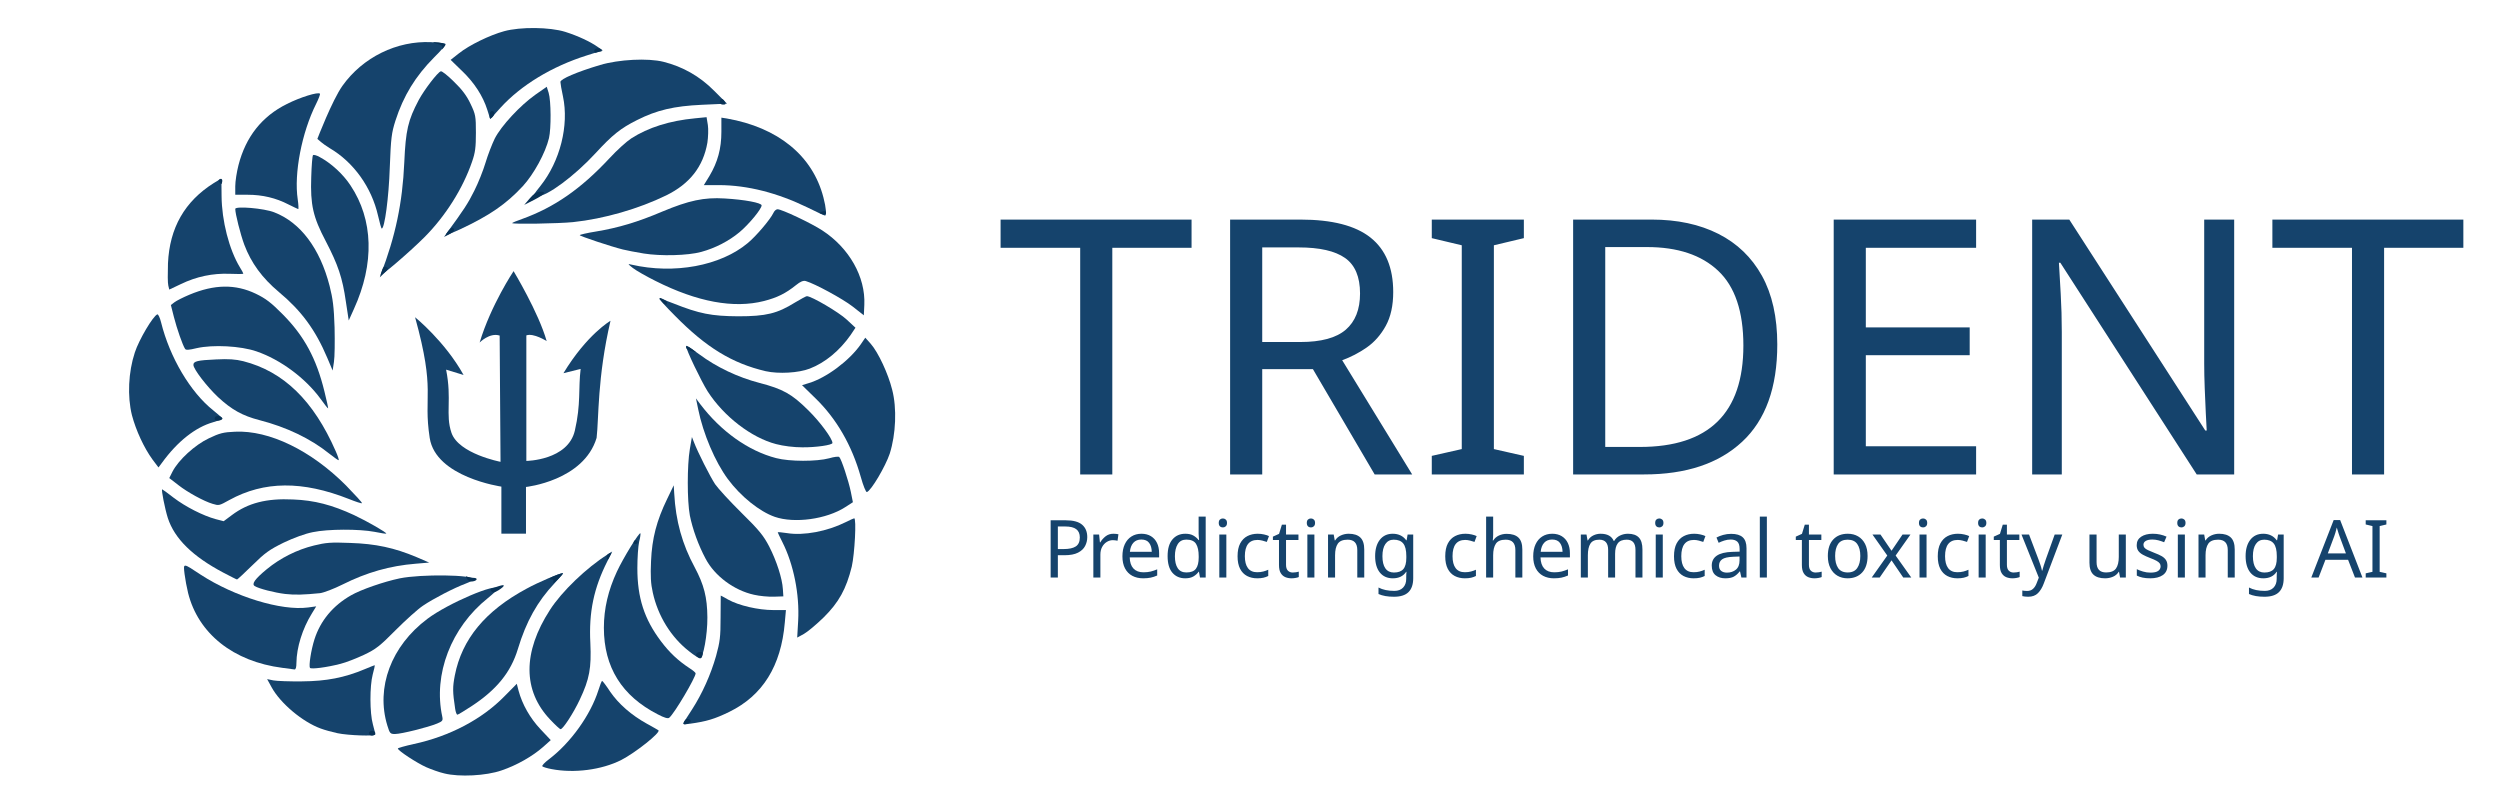
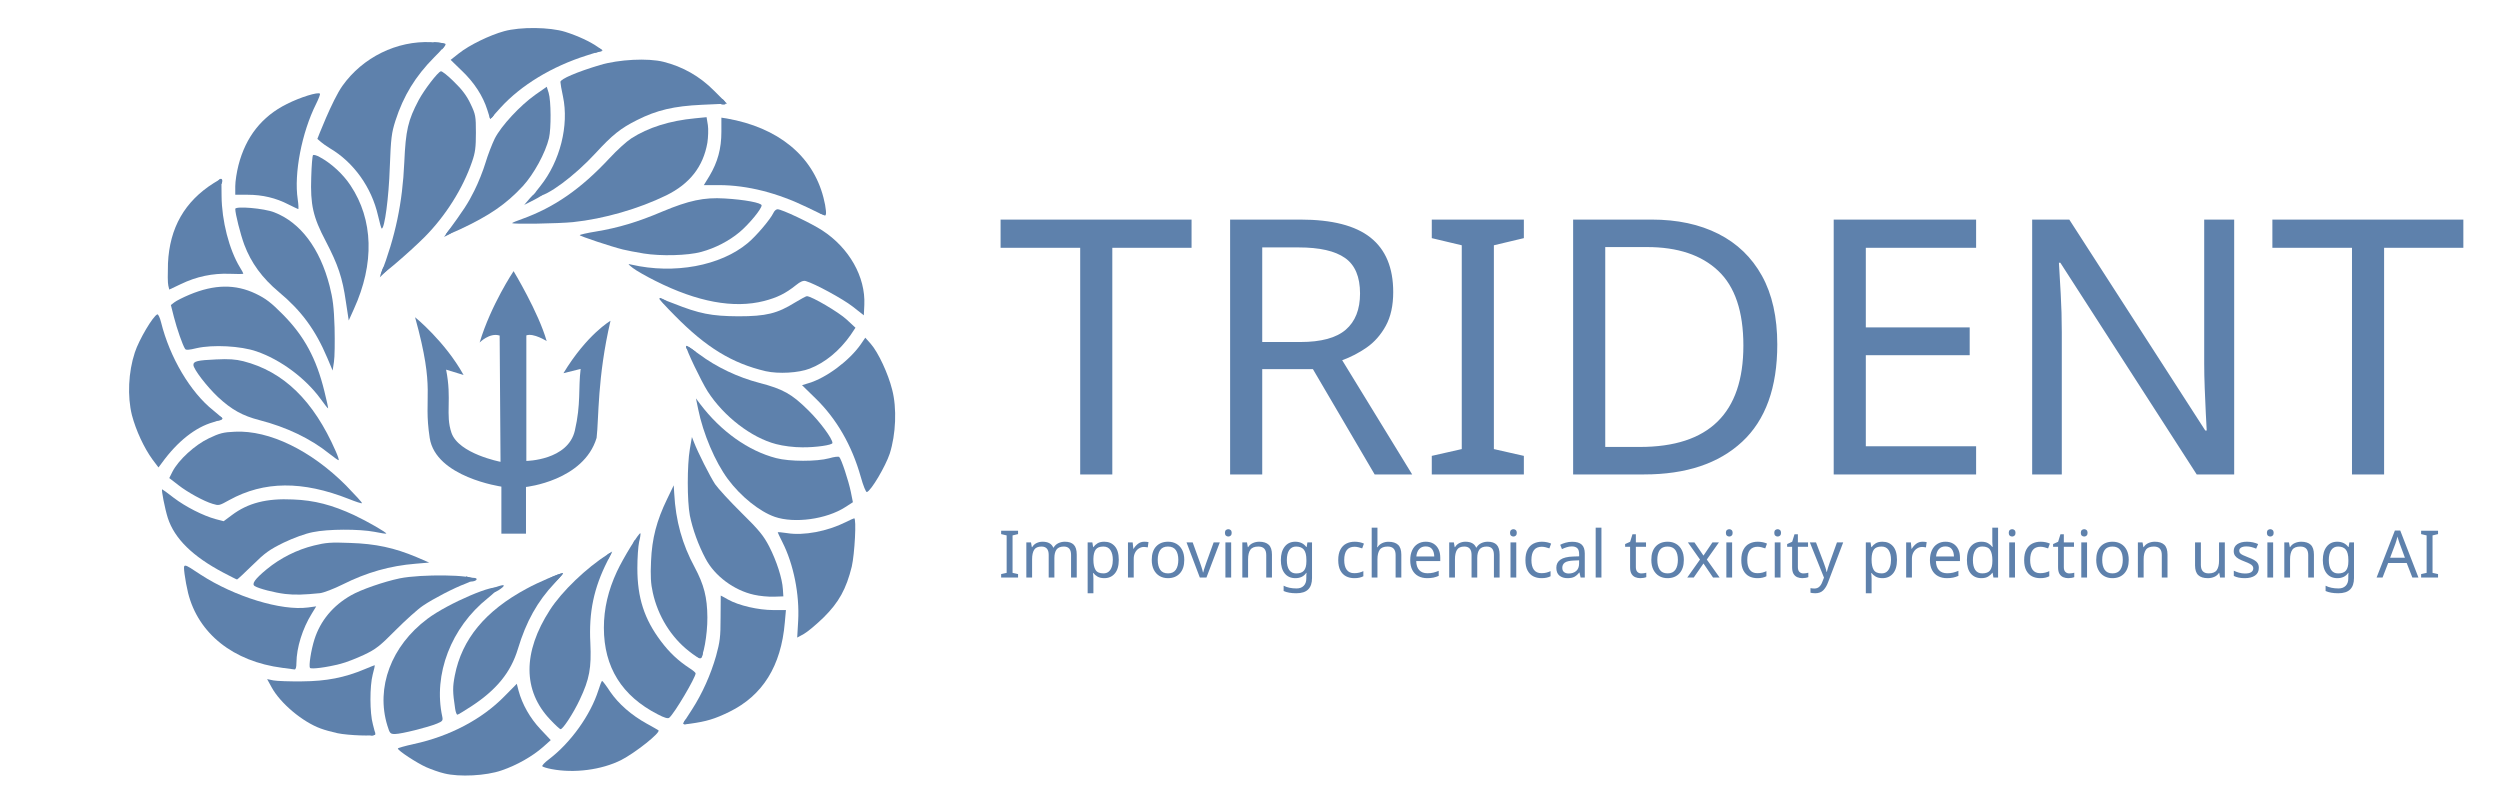
<svg xmlns="http://www.w3.org/2000/svg" width="100%" height="100%" viewBox="0 0 1792 576" version="1.1" xml:space="preserve" style="fill-rule:evenodd;clip-rule:evenodd;stroke-linejoin:round;stroke-miterlimit:2;">
  <g>
-     <g transform="matrix(1.15382,0,0,1.15382,-120.974,-134.706)">
+     <g transform="matrix(1.15382,0,0,1.15382,715.743,413.958)">
      <g>
-         <g transform="matrix(1,0,0,1,752.719,475.52)">
-           <text x="0px" y="0px" style="font-family:'YuGothicUI-Regular', 'Yu Gothic UI', sans-serif;font-size:49.776px;fill:rgb(21,67,108);">P</text>
-         </g>
-         <g transform="matrix(1,0,0,1,779.843,475.52)">
-           <text x="0px" y="0px" style="font-family:'YuGothicUI-Regular', 'Yu Gothic UI', sans-serif;font-size:49.776px;fill:rgb(21,67,108);">redicting chemical toxicity using AI</text>
+         <g>
+           <text x="0px" y="0px" style="font-family:'YuGothicUI-Regular', 'Yu Gothic UI', sans-serif;font-size:40.734px;fill:rgb(94,129,172);">Improving chemical toxicity prediction using AI</text>
        </g>
      </g>
    </g>
    <g transform="matrix(1.15382,0,0,1.15382,714.66,340.075)">
-       <text x="0px" y="0px" style="font-family:'YuGothicUI-Regular', 'Yu Gothic UI', sans-serif;font-size:221.749px;fill:rgb(21,67,108);">TRIDENT</text>
+       <text x="0px" y="0px" style="font-family:'YuGothicUI-Regular', 'Yu Gothic UI', sans-serif;font-size:221.749px;fill:rgb(94,129,172);">TRIDENT</text>
    </g>
  </g>
  <g>
    <g transform="matrix(1.15382,0,0,1.15382,-120.974,-43.8522)">
-       <path d="M380.9,518.5C377.8,517.8 372.8,516 369.6,514.6C363.8,512 352,504.3 352,503C352,502.7 356.5,501.4 362,500.2C384.2,495.4 404.2,484.9 418.2,470.6L425.9,462.8L427,467.1C429.3,475.6 434.1,484.1 440.6,491L447,497.8L442.3,502C435.6,507.9 425.9,513.4 416.5,516.6C406.8,520 390.1,520.8 380.9,518.5Z" style="fill:rgb(21,67,108);fill-rule:nonzero;" />
+       <path d="M380.9,518.5C377.8,517.8 372.8,516 369.6,514.6C363.8,512 352,504.3 352,503C352,502.7 356.5,501.4 362,500.2C384.2,495.4 404.2,484.9 418.2,470.6L425.9,462.8L427,467.1C429.3,475.6 434.1,484.1 440.6,491L447,497.8L442.3,502C435.6,507.9 425.9,513.4 416.5,516.6C406.8,520 390.1,520.8 380.9,518.5Z" style="fill:rgb(94,129,172);fill-rule:nonzero;" />
    </g>
    <g transform="matrix(1.15382,0,0,1.15382,-120.974,-43.8522)">
-       <path d="M447.5,515.8C444.8,515.3 442.2,514.5 441.8,514.1C441.3,513.7 443.2,511.7 446,509.6C459.5,499.3 471.7,482.2 476.6,466.8C477.6,463.6 478.6,461 478.9,461C479.2,461 481.5,464 483.9,467.7C489.1,475.3 497.1,482.3 506.7,487.6C510.5,489.7 513.7,491.5 513.9,491.7C515.5,493 499.5,505.7 490.7,510.2C478.5,516.3 461.6,518.5 447.5,515.8Z" style="fill:rgb(21,67,108);fill-rule:nonzero;" />
+       <path d="M447.5,515.8C444.8,515.3 442.2,514.5 441.8,514.1C441.3,513.7 443.2,511.7 446,509.6C459.5,499.3 471.7,482.2 476.6,466.8C477.6,463.6 478.6,461 478.9,461C479.2,461 481.5,464 483.9,467.7C489.1,475.3 497.1,482.3 506.7,487.6C510.5,489.7 513.7,491.5 513.9,491.7C515.5,493 499.5,505.7 490.7,510.2C478.5,516.3 461.6,518.5 447.5,515.8Z" style="fill:rgb(94,129,172);fill-rule:nonzero;" />
    </g>
    <g transform="matrix(1.15382,0,0,1.15382,-120.974,-43.8522)">
-       <path d="M314.5,493.5C311.2,492.8 306.5,491.5 304.1,490.6C292.8,486.5 279,474.9 273.6,465L270.8,459.9L274.7,460.7C276.8,461.1 284.8,461.4 292.5,461.3C307.6,461.2 318.9,459 331.5,453.7C334.8,452.3 337.6,451.2 337.7,451.3C337.8,451.4 337.2,454 336.4,457C334.5,464.2 334.5,480.9 336.5,488C337.3,491 338,493.8 338,494.3C338,495.5 321,494.9 314.5,493.5Z" style="fill:rgb(21,67,108);fill-rule:nonzero;" />
+       <path d="M314.5,493.5C311.2,492.8 306.5,491.5 304.1,490.6C292.8,486.5 279,474.9 273.6,465L270.8,459.9L274.7,460.7C276.8,461.1 284.8,461.4 292.5,461.3C307.6,461.2 318.9,459 331.5,453.7C334.8,452.3 337.6,451.2 337.7,451.3C337.8,451.4 337.2,454 336.4,457C334.5,464.2 334.5,480.9 336.5,488C337.3,491 338,493.8 338,494.3C338,495.5 321,494.9 314.5,493.5Z" style="fill:rgb(94,129,172);fill-rule:nonzero;" />
    </g>
    <g transform="matrix(1.15382,0,0,1.15382,-120.974,-43.8522)">
-       <path d="M345.5,488.8C338.2,465.1 347.9,439.3 370.3,422.5C383.1,412.8 414,399.7 414,403.8C414,404.3 411.2,406.9 407.9,409.6C385.1,427.8 373.9,456.9 379.6,483.2C380.1,485.6 379.8,486.1 376.4,487.5C370.9,489.8 354.1,494 350.3,494C347.3,494 347,493.7 345.5,488.8Z" style="fill:rgb(21,67,108);fill-rule:nonzero;" />
+       <path d="M345.5,488.8C338.2,465.1 347.9,439.3 370.3,422.5C383.1,412.8 414,399.7 414,403.8C414,404.3 411.2,406.9 407.9,409.6C385.1,427.8 373.9,456.9 379.6,483.2C380.1,485.6 379.8,486.1 376.4,487.5C370.9,489.8 354.1,494 350.3,494C347.3,494 347,493.7 345.5,488.8Z" style="fill:rgb(94,129,172);fill-rule:nonzero;" />
    </g>
    <g transform="matrix(1.15382,0,0,1.15382,-120.974,-43.8522)">
-       <path d="M446.6,485C429.6,467.1 429.5,443.2 446.5,416.9C453.9,405.4 469.1,390.8 482.4,382.4L485.2,380.6L482.2,386.6C473.7,403.4 470.6,418.3 471.6,437.5C472.3,453 471.1,459.8 465,472.7C461.1,481 454.6,491 453.1,491C452.6,491 449.7,488.3 446.6,485Z" style="fill:rgb(21,67,108);fill-rule:nonzero;" />
+       <path d="M446.6,485C429.6,467.1 429.5,443.2 446.5,416.9C453.9,405.4 469.1,390.8 482.4,382.4L485.2,380.6L482.2,386.6C473.7,403.4 470.6,418.3 471.6,437.5C472.3,453 471.1,459.8 465,472.7C461.1,481 454.6,491 453.1,491C452.6,491 449.7,488.3 446.6,485Z" style="fill:rgb(94,129,172);fill-rule:nonzero;" />
    </g>
    <g transform="matrix(1.15382,0,0,1.15382,-120.974,-43.8522)">
-       <path d="M529.6,486.9C530,486.1 532.4,482.4 534.8,478.7C541.1,468.9 546.4,457.1 549.7,445.5C552.1,436.7 552.5,433.8 552.5,421.7C552.5,414.2 552.6,408 552.6,408C552.7,408 554.8,409.1 557.2,410.5C563.8,414.2 576,417 585.2,417L593.1,417L592.4,424.8C590.1,451.8 578.6,470.1 558,480.2C548.8,484.7 543.7,486.2 533.6,487.6C529.6,488.2 528.9,488 529.6,486.9Z" style="fill:rgb(21,67,108);fill-rule:nonzero;" />
+       <path d="M529.6,486.9C530,486.1 532.4,482.4 534.8,478.7C541.1,468.9 546.4,457.1 549.7,445.5C552.1,436.7 552.5,433.8 552.5,421.7C552.5,414.2 552.6,408 552.6,408C552.7,408 554.8,409.1 557.2,410.5C563.8,414.2 576,417 585.2,417L593.1,417L592.4,424.8C590.1,451.8 578.6,470.1 558,480.2C548.8,484.7 543.7,486.2 533.6,487.6C529.6,488.2 528.9,488 529.6,486.9Z" style="fill:rgb(94,129,172);fill-rule:nonzero;" />
    </g>
    <g transform="matrix(1.15382,0,0,1.15382,-120.974,-43.8522)">
-       <path d="M513.5,481.8C491.2,470.4 480,452.5 480,428C480,416.1 482.7,404.7 488.1,393.1C492,384.7 501.9,368.6 502.7,369.3C502.9,369.6 502.6,371.9 501.9,374.6C501.3,377.3 500.8,384.7 500.8,391C500.8,409.4 505.1,422.6 515.4,436.3C520.8,443.5 526.2,448.5 533.2,453.1C535.3,454.4 537,455.9 537,456.3C537,458.9 523.8,481.3 520.6,483.9C519.8,484.6 517.5,483.9 513.5,481.8Z" style="fill:rgb(21,67,108);fill-rule:nonzero;" />
+       <path d="M513.5,481.8C491.2,470.4 480,452.5 480,428C480,416.1 482.7,404.7 488.1,393.1C492,384.7 501.9,368.6 502.7,369.3C502.9,369.6 502.6,371.9 501.9,374.6C501.3,377.3 500.8,384.7 500.8,391C500.8,409.4 505.1,422.6 515.4,436.3C520.8,443.5 526.2,448.5 533.2,453.1C535.3,454.4 537,455.9 537,456.3C537,458.9 523.8,481.3 520.6,483.9C519.8,484.6 517.5,483.9 513.5,481.8Z" style="fill:rgb(94,129,172);fill-rule:nonzero;" />
    </g>
    <g transform="matrix(1.15382,0,0,1.15382,-120.974,-43.8522)">
-       <path d="M387.6,478.3C386,467.7 386,464.9 387.4,457.6C391.8,435.1 406.3,417.5 432,403.7C439.3,399.7 452.7,394 454.6,394C455,394 452.6,396.8 449.4,400.3C438.7,411.6 431.7,424.2 426.6,441.1C422.2,455.7 413.3,466.6 397.5,476.9C393.2,479.7 389.4,482 389,482C388.5,482 387.9,480.3 387.6,478.3Z" style="fill:rgb(21,67,108);fill-rule:nonzero;" />
+       <path d="M387.6,478.3C386,467.7 386,464.9 387.4,457.6C391.8,435.1 406.3,417.5 432,403.7C439.3,399.7 452.7,394 454.6,394C455,394 452.6,396.8 449.4,400.3C438.7,411.6 431.7,424.2 426.6,441.1C422.2,455.7 413.3,466.6 397.5,476.9C393.2,479.7 389.4,482 389,482C388.5,482 387.9,480.3 387.6,478.3Z" style="fill:rgb(94,129,172);fill-rule:nonzero;" />
    </g>
    <g transform="matrix(1.15382,0,0,1.15382,-120.974,-43.8522)">
-       <path d="M280.3,452.9C249.8,449 228,431.6 221.7,406.4C220.9,403.2 219.9,397.8 219.5,394.6C218.7,387.6 218.3,387.6 229.5,395C250.6,408.7 279.6,417.6 296.2,415.4L301.3,414.7L298.6,419.1C292.7,428.6 289.1,440.3 289,449.8C289,452.5 288.6,454 287.8,453.9C287.1,453.8 283.7,453.4 280.3,452.9Z" style="fill:rgb(21,67,108);fill-rule:nonzero;" />
+       <path d="M280.3,452.9C249.8,449 228,431.6 221.7,406.4C220.9,403.2 219.9,397.8 219.5,394.6C218.7,387.6 218.3,387.6 229.5,395C250.6,408.7 279.6,417.6 296.2,415.4L301.3,414.7L298.6,419.1C292.7,428.6 289.1,440.3 289,449.8C289,452.5 288.6,454 287.8,453.9C287.1,453.8 283.7,453.4 280.3,452.9Z" style="fill:rgb(94,129,172);fill-rule:nonzero;" />
    </g>
    <g transform="matrix(1.15382,0,0,1.15382,-120.974,-43.8522)">
-       <path d="M297.4,452.9C296.6,451.5 298.1,441.8 300.2,435.2C303.9,423.6 311.7,414.2 323,407.8C329.1,404.3 343.2,399.4 353.2,397.3C366.4,394.6 399,395 399,397.9C399,398.4 396.9,399.5 394.3,400.5C386.8,403.3 374.1,409.9 367.6,414.3C364.3,416.5 356.7,423.4 350.6,429.5C340.9,439.3 338.4,441.3 331,444.8C326.3,447 319.7,449.6 316.4,450.4C308,452.6 298,453.9 297.4,452.9Z" style="fill:rgb(21,67,108);fill-rule:nonzero;" />
+       <path d="M297.4,452.9C296.6,451.5 298.1,441.8 300.2,435.2C303.9,423.6 311.7,414.2 323,407.8C329.1,404.3 343.2,399.4 353.2,397.3C366.4,394.6 399,395 399,397.9C399,398.4 396.9,399.5 394.3,400.5C386.8,403.3 374.1,409.9 367.6,414.3C364.3,416.5 356.7,423.4 350.6,429.5C340.9,439.3 338.4,441.3 331,444.8C326.3,447 319.7,449.6 316.4,450.4C308,452.6 298,453.9 297.4,452.9Z" style="fill:rgb(94,129,172);fill-rule:nonzero;" />
    </g>
    <g transform="matrix(1.15382,0,0,1.15382,-120.974,-43.8522)">
-       <path d="M532.8,442.5C521.7,433.8 513.6,420.7 510.4,406.2C509.1,400.5 508.9,395.8 509.3,386.6C509.9,372.4 512.8,361.4 519.3,348L523.4,339.5L523.7,344.5C524.6,361.6 528.7,376.2 536.4,390.4C542.2,401.3 544.2,409 544.3,421.5C544.4,432.3 541.7,447 539.7,447C539,447 535.9,445 532.8,442.5Z" style="fill:rgb(21,67,108);fill-rule:nonzero;" />
+       <path d="M532.8,442.5C521.7,433.8 513.6,420.7 510.4,406.2C509.1,400.5 508.9,395.8 509.3,386.6C509.9,372.4 512.8,361.4 519.3,348L523.4,339.5L523.7,344.5C524.6,361.6 528.7,376.2 536.4,390.4C542.2,401.3 544.2,409 544.3,421.5C544.4,432.3 541.7,447 539.7,447C539,447 535.9,445 532.8,442.5Z" style="fill:rgb(94,129,172);fill-rule:nonzero;" />
    </g>
    <g transform="matrix(1.15382,0,0,1.15382,-120.974,-43.8522)">
-       <path d="M600.7,423.7C601.6,407.3 597.9,388.6 590.9,374.8C589.3,371.6 588,368.9 588,368.7C588,368.5 590.6,368.7 593.8,369.2C604.1,370.9 618.8,368.1 630.2,362.4C632.8,361.1 635.2,360 635.5,360C637,360 635.8,382.1 634,390C630.6,403.8 626,412.2 616.6,421.5C612.1,425.9 606.6,430.5 604.3,431.8L600.1,434.1L600.7,423.7Z" style="fill:rgb(21,67,108);fill-rule:nonzero;" />
+       <path d="M600.7,423.7C601.6,407.3 597.9,388.6 590.9,374.8C589.3,371.6 588,368.9 588,368.7C588,368.5 590.6,368.7 593.8,369.2C604.1,370.9 618.8,368.1 630.2,362.4C632.8,361.1 635.2,360 635.5,360C637,360 635.8,382.1 634,390C630.6,403.8 626,412.2 616.6,421.5C612.1,425.9 606.6,430.5 604.3,431.8L600.1,434.1L600.7,423.7Z" style="fill:rgb(94,129,172);fill-rule:nonzero;" />
    </g>
    <g transform="matrix(1.15382,0,0,1.15382,-120.974,-43.8522)">
-       <path d="M573.3,407.5C560.9,404.8 548.8,395.8 543.2,385.1C538.7,376.7 535.1,366.7 533.4,358.2C531.7,349.1 531.7,327.1 533.4,317L534.7,309.5L536,312.8C538.4,319.1 546,334.1 549.1,338.8C550.9,341.4 558.2,349.4 565.4,356.5C576.5,367.4 579.2,370.8 582.7,377.5C587.3,386.5 590.8,397.3 591.2,404L591.5,408.5L585.5,408.7C582.2,408.8 576.7,408.3 573.3,407.5Z" style="fill:rgb(21,67,108);fill-rule:nonzero;" />
+       <path d="M573.3,407.5C560.9,404.8 548.8,395.8 543.2,385.1C538.7,376.7 535.1,366.7 533.4,358.2C531.7,349.1 531.7,327.1 533.4,317L534.7,309.5L536,312.8C538.4,319.1 546,334.1 549.1,338.8C550.9,341.4 558.2,349.4 565.4,356.5C576.5,367.4 579.2,370.8 582.7,377.5C587.3,386.5 590.8,397.3 591.2,404L591.5,408.5L585.5,408.7C582.2,408.8 576.7,408.3 573.3,407.5Z" style="fill:rgb(94,129,172);fill-rule:nonzero;" />
    </g>
    <g transform="matrix(1.15382,0,0,1.15382,-120.974,-43.8522)">
-       <path d="M282,407C275.4,406.2 265.6,403.7 263.1,402.1C261,400.8 263.2,397.7 270.6,391.6C279,384.7 289.3,379.5 299.9,376.9C307.2,375.1 310.4,374.8 322.4,375.3C338.2,375.8 349.8,378.3 363.6,384.1L371.5,387.5L363.2,388.2C347,389.5 332.7,393.6 317.7,401.1C312.3,403.8 306,406.2 303.7,406.5C293.7,407.5 288.1,407.7 282,407Z" style="fill:rgb(21,67,108);fill-rule:nonzero;" />
+       <path d="M282,407C275.4,406.2 265.6,403.7 263.1,402.1C261,400.8 263.2,397.7 270.6,391.6C279,384.7 289.3,379.5 299.9,376.9C307.2,375.1 310.4,374.8 322.4,375.3C338.2,375.8 349.8,378.3 363.6,384.1L371.5,387.5L363.2,388.2C347,389.5 332.7,393.6 317.7,401.1C312.3,403.8 306,406.2 303.7,406.5C293.7,407.5 288.1,407.7 282,407Z" style="fill:rgb(94,129,172);fill-rule:nonzero;" />
    </g>
    <g transform="matrix(1.15382,0,0,1.15382,-120.974,-43.8522)">
-       <path d="M243.5,393.7C224.6,383.7 213.3,372.7 209.1,359.8C207.3,354.1 204.9,342 205.6,342C205.8,342 209,344.3 212.7,347.2C220.2,352.9 231.1,358.4 238.8,360.5L243.8,361.8L248.9,358C258.9,350.5 270.4,347.5 286.9,348.3C300.2,348.8 311.2,351.7 324.8,358C333.1,361.9 345.4,369 344.8,369.5C344.6,369.7 341.4,369.2 337.5,368.4C328,366.6 308.7,366.6 299.2,368.6C294.5,369.5 287.4,372.1 281.1,375.1C272.2,379.5 269.5,381.4 261.7,389.1C256.7,394 252.4,398 252.1,398C251.8,398 247.9,396 243.5,393.7Z" style="fill:rgb(21,67,108);fill-rule:nonzero;" />
+       <path d="M243.5,393.7C224.6,383.7 213.3,372.7 209.1,359.8C207.3,354.1 204.9,342 205.6,342C205.8,342 209,344.3 212.7,347.2C220.2,352.9 231.1,358.4 238.8,360.5L243.8,361.8L248.9,358C258.9,350.5 270.4,347.5 286.9,348.3C300.2,348.8 311.2,351.7 324.8,358C333.1,361.9 345.4,369 344.8,369.5C344.6,369.7 341.4,369.2 337.5,368.4C328,366.6 308.7,366.6 299.2,368.6C294.5,369.5 287.4,372.1 281.1,375.1C272.2,379.5 269.5,381.4 261.7,389.1C256.7,394 252.4,398 252.1,398C251.8,398 247.9,396 243.5,393.7Z" style="fill:rgb(94,129,172);fill-rule:nonzero;" />
    </g>
    <g transform="matrix(1.15382,0,0,1.15382,-120.974,-43.8522)">
-       <path d="M586.2,359.1C576.7,355.8 565,346.4 557,335.6C549.1,324.9 541.7,307.5 538.6,292.3L537.2,285.5L539.8,289C552.7,306 569.7,318.1 587,322.6C595.3,324.8 612.3,324.8 620,322.7C623,321.8 625.8,321.5 626.2,321.9C627.5,323 632,336.7 633.4,343.5L634.7,350L629.9,353.1C618.2,360.6 598.4,363.3 586.2,359.1Z" style="fill:rgb(21,67,108);fill-rule:nonzero;" />
+       <path d="M586.2,359.1C576.7,355.8 565,346.4 557,335.6C549.1,324.9 541.7,307.5 538.6,292.3L537.2,285.5L539.8,289C552.7,306 569.7,318.1 587,322.6C595.3,324.8 612.3,324.8 620,322.7C623,321.8 625.8,321.5 626.2,321.9C627.5,323 632,336.7 633.4,343.5L634.7,350L629.9,353.1C618.2,360.6 598.4,363.3 586.2,359.1Z" style="fill:rgb(94,129,172);fill-rule:nonzero;" />
    </g>
    <g transform="matrix(1.15382,0,0,1.15382,-120.974,-43.8522)">
-       <path d="M236.9,351C231.5,349.4 221.3,343.8 215.7,339.4L210,335L212,331C215.7,323.8 225.9,314.4 234.6,310.3C241.3,307.1 243.6,306.5 250.9,306.2C272.1,305.2 298.1,317.8 319.9,339.7C325.5,345.5 330,350.3 329.7,350.6C329.5,350.9 325.8,349.7 321.6,348C292.7,336.6 268.9,336.8 247.4,348.6C240.9,352.2 240.9,352.2 236.9,351Z" style="fill:rgb(21,67,108);fill-rule:nonzero;" />
+       <path d="M236.9,351C231.5,349.4 221.3,343.8 215.7,339.4L210,335L212,331C215.7,323.8 225.9,314.4 234.6,310.3C241.3,307.1 243.6,306.5 250.9,306.2C272.1,305.2 298.1,317.8 319.9,339.7C325.5,345.5 330,350.3 329.7,350.6C329.5,350.9 325.8,349.7 321.6,348C292.7,336.6 268.9,336.8 247.4,348.6C240.9,352.2 240.9,352.2 236.9,351Z" style="fill:rgb(94,129,172);fill-rule:nonzero;" />
    </g>
    <g transform="matrix(1.15382,0,0,1.15382,-120.974,-43.8522)">
-       <path d="M639.6,334.3C634.1,314.7 624.5,298.1 611.4,285.4L603.1,277.3L607.3,276C618.1,272.8 632.5,262.1 639.6,251.9L642.4,247.8L645.8,251.6C650.5,257 656.6,270.1 659.1,280.1C662.1,291.6 661.4,307.8 657.6,319.8C655,327.6 646.1,342.8 643.4,343.7C642.8,343.9 641.1,339.7 639.6,334.3Z" style="fill:rgb(21,67,108);fill-rule:nonzero;" />
+       <path d="M639.6,334.3C634.1,314.7 624.5,298.1 611.4,285.4L603.1,277.3L607.3,276C618.1,272.8 632.5,262.1 639.6,251.9L642.4,247.8L645.8,251.6C650.5,257 656.6,270.1 659.1,280.1C662.1,291.6 661.4,307.8 657.6,319.8C655,327.6 646.1,342.8 643.4,343.7C642.8,343.9 641.1,339.7 639.6,334.3Z" style="fill:rgb(94,129,172);fill-rule:nonzero;" />
    </g>
    <g transform="matrix(1.15382,0,0,1.15382,-120.974,-43.8522)">
-       <path d="M199.6,323.5C194.3,316.2 189.3,305.4 186.8,295.9C183.9,284.2 184.6,269.1 188.6,257C191.2,249 200,234.2 202.6,233.3C203.1,233.1 204.2,235.3 204.9,238.2C210.3,260 223.1,281.7 237.4,293C240.5,295.5 243,297.7 243,298.1C243,298.4 240.4,299.4 237.3,300.3C226.3,303.4 215.1,312.2 205.4,325.6L203.3,328.4L199.6,323.5Z" style="fill:rgb(21,67,108);fill-rule:nonzero;" />
+       <path d="M199.6,323.5C194.3,316.2 189.3,305.4 186.8,295.9C183.9,284.2 184.6,269.1 188.6,257C191.2,249 200,234.2 202.6,233.3C203.1,233.1 204.2,235.3 204.9,238.2C210.3,260 223.1,281.7 237.4,293C240.5,295.5 243,297.7 243,298.1C243,298.4 240.4,299.4 237.3,300.3C226.3,303.4 215.1,312.2 205.4,325.6L203.3,328.4L199.6,323.5Z" style="fill:rgb(94,129,172);fill-rule:nonzero;" />
    </g>
    <g transform="matrix(1.15382,0,0,1.15382,-120.974,-43.8522)">
-       <path d="M309.5,319.9C297.7,310.4 282.7,303.3 266,299C255.5,296.3 248.7,292.5 240.3,284.7C233.4,278.2 225,267.3 225,264.7C225,262.4 227.6,261.8 239,261.3C246.8,260.9 251.2,261.2 256,262.4C281,268.8 299.6,286.8 313.4,318.3C314.8,321.4 315.6,324 315.2,323.9C314.8,323.9 312.3,322.1 309.5,319.9Z" style="fill:rgb(21,67,108);fill-rule:nonzero;" />
+       <path d="M309.5,319.9C297.7,310.4 282.7,303.3 266,299C255.5,296.3 248.7,292.5 240.3,284.7C233.4,278.2 225,267.3 225,264.7C225,262.4 227.6,261.8 239,261.3C246.8,260.9 251.2,261.2 256,262.4C281,268.8 299.6,286.8 313.4,318.3C314.8,321.4 315.6,324 315.2,323.9C314.8,323.9 312.3,322.1 309.5,319.9Z" style="fill:rgb(94,129,172);fill-rule:nonzero;" />
    </g>
    <g transform="matrix(1.15382,0,0,1.15382,-120.974,-43.8522)">
-       <path d="M587,313.9C571.6,309.9 554.5,296.7 544.5,281.2C540.4,274.7 531,255.1 531,252.9C531,252.4 534.6,254.7 539.1,258C550.1,266.2 563.3,272.4 576.7,275.9C591.3,279.7 596.7,282.7 607.1,293C614.3,300.1 622,310.5 622,313.2C622,314.5 611.7,316 603.2,315.9C598,315.9 591.5,315.1 587,313.9Z" style="fill:rgb(21,67,108);fill-rule:nonzero;" />
+       <path d="M587,313.9C571.6,309.9 554.5,296.7 544.5,281.2C540.4,274.7 531,255.1 531,252.9C531,252.4 534.6,254.7 539.1,258C550.1,266.2 563.3,272.4 576.7,275.9C591.3,279.7 596.7,282.7 607.1,293C614.3,300.1 622,310.5 622,313.2C622,314.5 611.7,316 603.2,315.9C598,315.9 591.5,315.1 587,313.9Z" style="fill:rgb(94,129,172);fill-rule:nonzero;" />
    </g>
    <g transform="matrix(1.15382,0,0,1.15382,-120.974,-43.8522)">
-       <path d="M304,285.8C294.6,272.9 279.1,261.4 264.2,256.3C254.4,252.9 237.1,252 227,254.3C222.1,255.5 220.3,255.6 219.8,254.7C218.3,252.4 214.8,242.4 212.9,235L211,227.5L213.2,225.8C214.5,224.8 218.7,222.7 222.5,221.1C238,214.6 251.1,214.4 263.8,220.5C269.8,223.4 273.2,225.9 280.5,233.3C293.8,246.7 301.4,260.7 306.4,281.2C307.8,286.8 308.8,291.5 308.7,291.7C308.5,291.8 306.4,289.2 304,285.8Z" style="fill:rgb(21,67,108);fill-rule:nonzero;" />
+       <path d="M304,285.8C294.6,272.9 279.1,261.4 264.2,256.3C254.4,252.9 237.1,252 227,254.3C222.1,255.5 220.3,255.6 219.8,254.7C218.3,252.4 214.8,242.4 212.9,235L211,227.5L213.2,225.8C214.5,224.8 218.7,222.7 222.5,221.1C238,214.6 251.1,214.4 263.8,220.5C269.8,223.4 273.2,225.9 280.5,233.3C293.8,246.7 301.4,260.7 306.4,281.2C307.8,286.8 308.8,291.5 308.7,291.7C308.5,291.8 306.4,289.2 304,285.8Z" style="fill:rgb(94,129,172);fill-rule:nonzero;" />
    </g>
    <g transform="matrix(1.15382,0,0,1.15382,-120.974,-43.8522)">
-       <path d="M580.5,268.6C559.6,263.7 543.5,253.8 524.2,234.2C518.5,228.5 514.1,223.6 514.3,223.4C514.5,223.2 518.5,224.6 523.2,226.5C539.3,232.9 546.8,234.4 563.5,234.5C580.8,234.5 587.7,232.8 598.8,225.9C602.3,223.8 605.6,222 606.1,222C609,222 626,232 630.8,236.5L636.3,241.6L633.3,246.1C626.5,255.8 617.5,263.3 607.9,267C601,269.7 588.5,270.4 580.5,268.6Z" style="fill:rgb(21,67,108);fill-rule:nonzero;" />
+       <path d="M580.5,268.6C559.6,263.7 543.5,253.8 524.2,234.2C518.5,228.5 514.1,223.6 514.3,223.4C514.5,223.2 518.5,224.6 523.2,226.5C539.3,232.9 546.8,234.4 563.5,234.5C580.8,234.5 587.7,232.8 598.8,225.9C602.3,223.8 605.6,222 606.1,222C609,222 626,232 630.8,236.5L636.3,241.6L633.3,246.1C626.5,255.8 617.5,263.3 607.9,267C601,269.7 588.5,270.4 580.5,268.6Z" style="fill:rgb(94,129,172);fill-rule:nonzero;" />
    </g>
    <g transform="matrix(1.15382,0,0,1.15382,-120.974,-43.8522)">
-       <path d="M308.2,260.4C300.8,242.9 292.1,231.1 278.2,219.5C267.7,210.7 260.9,201.4 256.6,190C254.2,183.5 251,170.8 251,167.8C251,165.9 268.9,167.4 275.2,169.9C291.5,176.2 303.6,192.3 309.6,215.6C311.6,223.5 312.3,228.7 312.7,241.5C312.9,250.3 312.8,259.9 312.3,262.9L311.5,268.2L308.2,260.4Z" style="fill:rgb(21,67,108);fill-rule:nonzero;" />
+       <path d="M308.2,260.4C300.8,242.9 292.1,231.1 278.2,219.5C267.7,210.7 260.9,201.4 256.6,190C254.2,183.5 251,170.8 251,167.8C251,165.9 268.9,167.4 275.2,169.9C291.5,176.2 303.6,192.3 309.6,215.6C311.6,223.5 312.3,228.7 312.7,241.5C312.9,250.3 312.8,259.9 312.3,262.9L311.5,268.2L308.2,260.4Z" style="fill:rgb(94,129,172);fill-rule:nonzero;" />
    </g>
    <g transform="matrix(1.15382,0,0,1.15382,-120.974,-43.8522)">
-       <path d="M319.7,225.3C317.6,210.6 314.9,202.6 307.2,187.8C299.3,172.8 297.6,165.3 298.2,148C298.4,140.9 298.9,134.8 299.3,134.4C299.7,134 301.6,134.5 303.5,135.6C310.6,139.4 318,146.2 322.6,153.2C336.8,174.5 337.6,201.7 324.7,230L321.5,237.1L319.7,225.3Z" style="fill:rgb(21,67,108);fill-rule:nonzero;" />
+       <path d="M319.7,225.3C317.6,210.6 314.9,202.6 307.2,187.8C299.3,172.8 297.6,165.3 298.2,148C298.4,140.9 298.9,134.8 299.3,134.4C299.7,134 301.6,134.5 303.5,135.6C310.6,139.4 318,146.2 322.6,153.2C336.8,174.5 337.6,201.7 324.7,230L321.5,237.1L319.7,225.3Z" style="fill:rgb(94,129,172);fill-rule:nonzero;" />
    </g>
    <g transform="matrix(1.15382,0,0,1.15382,-120.974,-43.8522)">
-       <path d="M634.5,228.4C628.3,223.6 611.2,214.3 605.4,212.6C603.9,212.2 602.1,212.9 599.4,215.1C592.8,220.4 587.6,222.9 579.5,225C560.7,229.8 538,225.6 512,212.5C506.2,209.6 499.9,206 498,204.5C494.7,201.9 494.7,201.8 497.1,202.4C523.7,208.5 552.4,203.2 569.4,189C574.6,184.7 583.5,174.2 585.3,170.3C585.9,169 587,168 587.9,168C590.5,168 608.7,176.6 615.6,181.1C632.4,192 642.6,210 641.8,227.4L641.5,233.9L634.5,228.4Z" style="fill:rgb(21,67,108);fill-rule:nonzero;" />
+       <path d="M634.5,228.4C628.3,223.6 611.2,214.3 605.4,212.6C603.9,212.2 602.1,212.9 599.4,215.1C592.8,220.4 587.6,222.9 579.5,225C560.7,229.8 538,225.6 512,212.5C506.2,209.6 499.9,206 498,204.5C494.7,201.9 494.7,201.8 497.1,202.4C523.7,208.5 552.4,203.2 569.4,189C574.6,184.7 583.5,174.2 585.3,170.3C585.9,169 587,168 587.9,168C590.5,168 608.7,176.6 615.6,181.1C632.4,192 642.6,210 641.8,227.4L641.5,233.9L634.5,228.4Z" style="fill:rgb(94,129,172);fill-rule:nonzero;" />
    </g>
    <g transform="matrix(1.15382,0,0,1.15382,-120.974,-43.8522)">
-       <path d="M209.4,215.4C209,213.9 209,207.8 209.2,201.6C210.2,179.5 219.6,163.1 237.7,151.7C240.1,150.2 242.1,149 242.2,149C242.4,149 242.5,153.8 242.5,159.8C242.6,175.1 247.2,193.1 253.9,204.1C255.1,206 256,207.7 256,208C256,208.3 252.2,208.3 247.5,208.1C237,207.7 226.9,209.8 217.2,214.5L210,217.9L209.4,215.4Z" style="fill:rgb(21,67,108);fill-rule:nonzero;" />
+       <path d="M209.4,215.4C209,213.9 209,207.8 209.2,201.6C210.2,179.5 219.6,163.1 237.7,151.7C240.1,150.2 242.1,149 242.2,149C242.4,149 242.5,153.8 242.5,159.8C242.6,175.1 247.2,193.1 253.9,204.1C255.1,206 256,207.7 256,208C256,208.3 252.2,208.3 247.5,208.1C237,207.7 226.9,209.8 217.2,214.5L210,217.9L209.4,215.4Z" style="fill:rgb(94,129,172);fill-rule:nonzero;" />
    </g>
    <g transform="matrix(1.15382,0,0,1.15382,-120.974,-43.8522)">
-       <path d="M341.4,208.5C350.5,184.9 354.9,164 356,139C356.9,118.8 358.3,112.8 365,100.1C368.4,93.8 376.7,82.9 378.7,82.3C379.3,82 383.1,85 386.9,88.8C392,93.7 394.9,97.7 397.2,102.6C400.3,109.1 400.5,110.2 400.5,120.5C400.5,129.5 400.1,132.8 398.1,138.5C392.4,155.1 381.7,172.1 368.6,185.3C358.9,195 340.5,210.7 341.4,208.5Z" style="fill:rgb(21,67,108);fill-rule:nonzero;" />
+       <path d="M341.4,208.5C350.5,184.9 354.9,164 356,139C356.9,118.8 358.3,112.8 365,100.1C368.4,93.8 376.7,82.9 378.7,82.3C379.3,82 383.1,85 386.9,88.8C392,93.7 394.9,97.7 397.2,102.6C400.3,109.1 400.5,110.2 400.5,120.5C400.5,129.5 400.1,132.8 398.1,138.5C392.4,155.1 381.7,172.1 368.6,185.3C358.9,195 340.5,210.7 341.4,208.5Z" style="fill:rgb(94,129,172);fill-rule:nonzero;" />
    </g>
    <g transform="matrix(1.15382,0,0,1.15382,-120.974,-43.8522)">
-       <path d="M504.8,195.5C500,194.7 494.1,193.6 491.8,193C484.5,191.2 465,184.7 465,184.1C465,183.8 469.6,182.7 475.3,181.8C489,179.5 500.9,176 516.4,169.4C532.7,162.6 542.2,160.5 555,161.3C567.3,162 578,164 578,165.6C578,167.8 570.1,177.4 564.2,182.3C557.7,187.7 549.3,192.1 540.5,194.5C532.1,196.8 515.4,197.2 504.8,195.5Z" style="fill:rgb(21,67,108);fill-rule:nonzero;" />
+       <path d="M504.8,195.5C500,194.7 494.1,193.6 491.8,193C484.5,191.2 465,184.7 465,184.1C465,183.8 469.6,182.7 475.3,181.8C489,179.5 500.9,176 516.4,169.4C532.7,162.6 542.2,160.5 555,161.3C567.3,162 578,164 578,165.6C578,167.8 570.1,177.4 564.2,182.3C557.7,187.7 549.3,192.1 540.5,194.5C532.1,196.8 515.4,197.2 504.8,195.5Z" style="fill:rgb(94,129,172);fill-rule:nonzero;" />
    </g>
    <g transform="matrix(1.15382,0,0,1.15382,-120.974,-43.8522)">
-       <path d="M382.1,183.2C392.9,168.5 395.7,164.2 399.5,156.5C402,151.6 405.1,143.7 406.5,139C407.9,134.3 410.5,127.6 412.2,124.1C416.2,116.2 428,103.5 437.5,96.8L444.5,91.9L445.7,95.7C447.2,100.6 447.3,117.8 445.9,123.8C443.7,133 436.5,146.2 429.6,153.7C419.2,164.9 408.8,172 390.6,180.5C383.3,183.8 381.1,184.6 382.1,183.2Z" style="fill:rgb(21,67,108);fill-rule:nonzero;" />
+       <path d="M382.1,183.2C392.9,168.5 395.7,164.2 399.5,156.5C402,151.6 405.1,143.7 406.5,139C407.9,134.3 410.5,127.6 412.2,124.1C416.2,116.2 428,103.5 437.5,96.8L444.5,91.9L445.7,95.7C447.2,100.6 447.3,117.8 445.9,123.8C443.7,133 436.5,146.2 429.6,153.7C419.2,164.9 408.8,172 390.6,180.5C383.3,183.8 381.1,184.6 382.1,183.2Z" style="fill:rgb(94,129,172);fill-rule:nonzero;" />
    </g>
    <g transform="matrix(1.15382,0,0,1.15382,-120.974,-43.8522)">
-       <path d="M339.7,172C335.7,154.4 324.6,138.8 309.6,130C305.4,127.5 302,124.3 302,124.3C302,124.3 311.2,100.3 317.6,91.3C330.2,73.6 351.4,63.2 372.7,64.2C377.3,64.5 381.3,64.9 381.6,65.3C382,65.7 378.9,69.4 374.6,73.6C362.9,85.4 355.5,97.5 350.5,113C348.1,120.6 347.7,123.6 347,142C346.4,160.6 343.8,180 342,180C341.7,180 340.7,176.4 339.7,172Z" style="fill:rgb(21,67,108);fill-rule:nonzero;" />
+       <path d="M339.7,172C335.7,154.4 324.6,138.8 309.6,130C305.4,127.5 302,124.3 302,124.3C302,124.3 311.2,100.3 317.6,91.3C330.2,73.6 351.4,63.2 372.7,64.2C377.3,64.5 381.3,64.9 381.6,65.3C382,65.7 378.9,69.4 374.6,73.6C362.9,85.4 355.5,97.5 350.5,113C348.1,120.6 347.7,123.6 347,142C346.4,160.6 343.8,180 342,180C341.7,180 340.7,176.4 339.7,172Z" style="fill:rgb(94,129,172);fill-rule:nonzero;" />
    </g>
    <g transform="matrix(1.15382,0,0,1.15382,-120.974,-43.8522)">
-       <path d="M423,176.6C423,176.4 425.8,175.2 429.3,174C449.2,166.8 465.7,155.4 483.4,136.4C488.1,131.3 494.2,125.8 497,124C507.6,117.2 520.8,113 536.7,111.5L543.8,110.8L544.6,115.7C545,118.3 544.8,123.3 544.3,126.7C541.7,141.5 533.4,152.2 518.7,159.4C501.7,167.7 480,174 460.8,176C452,176.9 423,177.4 423,176.6Z" style="fill:rgb(21,67,108);fill-rule:nonzero;" />
+       <path d="M423,176.6C423,176.4 425.8,175.2 429.3,174C449.2,166.8 465.7,155.4 483.4,136.4C488.1,131.3 494.2,125.8 497,124C507.6,117.2 520.8,113 536.7,111.5L543.8,110.8L544.6,115.7C545,118.3 544.8,123.3 544.3,126.7C541.7,141.5 533.4,152.2 518.7,159.4C501.7,167.7 480,174 460.8,176C452,176.9 423,177.4 423,176.6Z" style="fill:rgb(94,129,172);fill-rule:nonzero;" />
    </g>
    <g transform="matrix(1.15382,0,0,1.15382,-120.974,-43.8522)">
-       <path d="M606.5,166.9C587.8,157.8 569.3,153.1 551.8,153L542.1,153L545.6,147.3C550.7,138.7 553,130.4 553,119.9L553,111.1L556.3,111.6C588.2,117.2 609.7,134.7 616.4,160.7C618.1,167.2 618.5,172.1 617.3,171.9C616.8,171.9 612,169.6 606.5,166.9Z" style="fill:rgb(21,67,108);fill-rule:nonzero;" />
+       <path d="M606.5,166.9C587.8,157.8 569.3,153.1 551.8,153L542.1,153L545.6,147.3C550.7,138.7 553,130.4 553,119.9L553,111.1L556.3,111.6C588.2,117.2 609.7,134.7 616.4,160.7C618.1,167.2 618.5,172.1 617.3,171.9C616.8,171.9 612,169.6 606.5,166.9Z" style="fill:rgb(94,129,172);fill-rule:nonzero;" />
    </g>
    <g transform="matrix(1.15382,0,0,1.15382,-120.974,-43.8522)">
-       <path d="M284,165C276.3,161 267.9,159 258.8,159L251,159L251,153.7C251,150.7 251.9,144.9 253,140.6C257.5,123.1 267.5,110.3 283.1,102.6C291.4,98.4 302.4,95 303.6,96.2C303.9,96.5 302.8,99.4 301.2,102.6C292.3,120.4 287.4,145.8 289.8,161.8C290.3,165.2 290.4,168 290.1,167.9C289.8,167.8 287,166.5 284,165Z" style="fill:rgb(21,67,108);fill-rule:nonzero;" />
+       <path d="M284,165C276.3,161 267.9,159 258.8,159L251,159L251,153.7C251,150.7 251.9,144.9 253,140.6C257.5,123.1 267.5,110.3 283.1,102.6C291.4,98.4 302.4,95 303.6,96.2C303.9,96.5 302.8,99.4 301.2,102.6C292.3,120.4 287.4,145.8 289.8,161.8C290.3,165.2 290.4,168 290.1,167.9C289.8,167.8 287,166.5 284,165Z" style="fill:rgb(94,129,172);fill-rule:nonzero;" />
    </g>
    <g transform="matrix(1.15382,0,0,1.15382,-120.974,-43.8522)">
-       <path d="M436.6,158.8C437,158.1 438.8,155.7 440.6,153.5C452.8,138.2 458.4,115.9 454.6,98C453.7,93.9 453,89.8 453,88.9C453,87.1 463.2,82.7 477.6,78.4C489.3,74.9 507.4,74 517,76.4C529,79.4 539.6,85.4 548.5,94.4L556.5,102.4L541,103.1C523.5,103.9 512.9,106.4 500.6,112.6C490.4,117.7 485.3,121.8 474.9,133.1C461.7,147.4 444.7,160 438.6,160C436.7,160 436.1,159.6 436.6,158.8Z" style="fill:rgb(21,67,108);fill-rule:nonzero;" />
+       <path d="M436.6,158.8C437,158.1 438.8,155.7 440.6,153.5C452.8,138.2 458.4,115.9 454.6,98C453.7,93.9 453,89.8 453,88.9C453,87.1 463.2,82.7 477.6,78.4C489.3,74.9 507.4,74 517,76.4C529,79.4 539.6,85.4 548.5,94.4L556.5,102.4L541,103.1C523.5,103.9 512.9,106.4 500.6,112.6C490.4,117.7 485.3,121.8 474.9,133.1C461.7,147.4 444.7,160 438.6,160C436.7,160 436.1,159.6 436.6,158.8Z" style="fill:rgb(94,129,172);fill-rule:nonzero;" />
    </g>
    <g transform="matrix(1.15382,0,0,1.15382,-120.974,-43.8522)">
-       <path d="M407.6,106.3C404.9,97.7 399.5,89.3 391.7,81.9L384.8,75.2L390,71.1C396.4,66 409.2,59.8 418,57.4C428.1,54.6 446.4,54.8 456,57.8C463.9,60.3 471.6,63.9 476.4,67.3L479.3,69.3L469.2,72.5C447.7,79.3 428.6,90.9 415.9,104.8L409.4,112L407.6,106.3Z" style="fill:rgb(21,67,108);fill-rule:nonzero;" />
+       <path d="M407.6,106.3C404.9,97.7 399.5,89.3 391.7,81.9L384.8,75.2L390,71.1C396.4,66 409.2,59.8 418,57.4C428.1,54.6 446.4,54.8 456,57.8C463.9,60.3 471.6,63.9 476.4,67.3L479.3,69.3L469.2,72.5C447.7,79.3 428.6,90.9 415.9,104.8L409.4,112L407.6,106.3Z" style="fill:rgb(94,129,172);fill-rule:nonzero;" />
    </g>
  </g>
  <g>
    <g transform="matrix(1.15382,0,0,1.15382,-120.974,-43.8522)">
-       <path d="M334,493.5C334,492.7 334.9,492 336,492C337.1,492 338,492.7 338,493.5C338,494.3 337.1,495 336,495C334.9,495 334,494.3 334,493.5Z" style="fill:rgb(8,50,86);fill-rule:nonzero;" />
+       <path d="M334,493.5C334,492.7 334.9,492 336,492C337.1,492 338,492.7 338,493.5C338,494.3 337.1,495 336,495C334.9,495 334,494.3 334,493.5Z" style="fill:rgb(94,129,172);fill-rule:nonzero;" />
    </g>
    <g transform="matrix(1.15382,0,0,1.15382,-120.974,-43.8522)">
-       <path d="M530,486C530.6,484.9 531.6,484.3 532.5,484.6C534.5,485.4 534.4,486.6 532.4,487.4C529.6,488.5 528.9,488.1 530,486Z" style="fill:rgb(8,50,86);fill-rule:nonzero;" />
+       <path d="M530,486C530.6,484.9 531.6,484.3 532.5,484.6C534.5,485.4 534.4,486.6 532.4,487.4C529.6,488.5 528.9,488.1 530,486Z" style="fill:rgb(94,129,172);fill-rule:nonzero;" />
    </g>
    <g transform="matrix(1.15382,0,0,1.15382,-120.974,-43.8522)">
-       <path d="M538.1,446.1C536.4,445 537.5,443 540,443C541.3,443 541.7,443.5 541.3,445C540.7,447.2 540.2,447.4 538.1,446.1Z" style="fill:rgb(8,50,86);fill-rule:nonzero;" />
+       <path d="M538.1,446.1C536.4,445 537.5,443 540,443C541.3,443 541.7,443.5 541.3,445C540.7,447.2 540.2,447.4 538.1,446.1Z" style="fill:rgb(94,129,172);fill-rule:nonzero;" />
    </g>
    <g transform="matrix(1.15382,0,0,1.15382,-120.974,-43.8522)">
-       <path d="M410.1,405.3C409.1,404.2 409.2,403.9 410.2,403.6C410.9,403.4 413,402.7 414.8,402.1C418.9,400.8 418.8,401.9 414.7,404.6C411.9,406.3 411.2,406.4 410.1,405.3Z" style="fill:rgb(8,50,86);fill-rule:nonzero;" />
+       <path d="M410.1,405.3C409.1,404.2 409.2,403.9 410.2,403.6C410.9,403.4 413,402.7 414.8,402.1C418.9,400.8 418.8,401.9 414.7,404.6C411.9,406.3 411.2,406.4 410.1,405.3Z" style="fill:rgb(94,129,172);fill-rule:nonzero;" />
    </g>
    <g transform="matrix(1.15382,0,0,1.15382,-120.974,-43.8522)">
-       <path d="M448.5,399.8C449,398.5 448.7,398 447.4,398C446.3,398 446,397.7 446.6,397.1C447.6,396.2 454.2,393.8 454.6,394.2C454.7,394.4 453.3,396.1 451.4,398C449.4,399.9 448.2,400.7 448.5,399.8Z" style="fill:rgb(8,50,86);fill-rule:nonzero;" />
+       <path d="M448.5,399.8C449,398.5 448.7,398 447.4,398C446.3,398 446,397.7 446.6,397.1C447.6,396.2 454.2,393.8 454.6,394.2C454.7,394.4 453.3,396.1 451.4,398C449.4,399.9 448.2,400.7 448.5,399.8Z" style="fill:rgb(94,129,172);fill-rule:nonzero;" />
    </g>
    <g transform="matrix(1.15382,0,0,1.15382,-120.974,-43.8522)">
-       <path d="M395,397.7C394,396 394,395.8 395.5,396.4C396.4,396.7 398,397 399.1,397C401.8,397 401.5,398.7 398.6,399.2C397,399.5 395.9,399 395,397.7Z" style="fill:rgb(8,50,86);fill-rule:nonzero;" />
+       <path d="M395,397.7C394,396 394,395.8 395.5,396.4C396.4,396.7 398,397 399.1,397C401.8,397 401.5,398.7 398.6,399.2C397,399.5 395.9,399 395,397.7Z" style="fill:rgb(94,129,172);fill-rule:nonzero;" />
    </g>
    <g transform="matrix(1.15382,0,0,1.15382,-120.974,-43.8522)">
-       <path d="M481.7,384.6C481.3,383.6 481.9,382.6 483.1,381.9C485,380.9 485.1,381 483.9,383.2C482.3,386.3 482.3,386.3 481.7,384.6Z" style="fill:rgb(8,50,86);fill-rule:nonzero;" />
+       <path d="M481.7,384.6C481.3,383.6 481.9,382.6 483.1,381.9C485,380.9 485.1,381 483.9,383.2C482.3,386.3 482.3,386.3 481.7,384.6Z" style="fill:rgb(94,129,172);fill-rule:nonzero;" />
    </g>
    <g transform="matrix(1.15382,0,0,1.15382,-120.974,-43.8522)">
-       <path d="M498.6,374.5C499,373.7 499.6,373.3 500.1,373.6C501.5,374.4 501.1,376 499.5,376C498.6,376 498.3,375.4 498.6,374.5Z" style="fill:rgb(8,50,86);fill-rule:nonzero;" />
+       <path d="M498.6,374.5C499,373.7 499.6,373.3 500.1,373.6C501.5,374.4 501.1,376 499.5,376C498.6,376 498.3,375.4 498.6,374.5Z" style="fill:rgb(94,129,172);fill-rule:nonzero;" />
    </g>
    <g transform="matrix(1.15382,0,0,1.15382,-120.974,-43.8522)">
-       <path d="M238.4,298.8C237.5,297.3 239.4,295.8 241.3,296.6C242.2,296.9 243,297.6 243,298C243,299.2 239.1,299.9 238.4,298.8Z" style="fill:rgb(8,50,86);fill-rule:nonzero;" />
+       <path d="M238.4,298.8C237.5,297.3 239.4,295.8 241.3,296.6C242.2,296.9 243,297.6 243,298C243,299.2 239.1,299.9 238.4,298.8Z" style="fill:rgb(94,129,172);fill-rule:nonzero;" />
    </g>
    <g transform="matrix(1.15382,0,0,1.15382,-120.974,-43.8522)">
-       <path d="M534.1,256.1C532.7,255.7 531.5,254.9 531.2,254.2C530.7,252.5 532.1,252.8 535,255C537.7,257.1 537.7,257.1 534.1,256.1Z" style="fill:rgb(8,50,86);fill-rule:nonzero;" />
+       <path d="M534.1,256.1C532.7,255.7 531.5,254.9 531.2,254.2C530.7,252.5 532.1,252.8 535,255C537.7,257.1 537.7,257.1 534.1,256.1Z" style="fill:rgb(94,129,172);fill-rule:nonzero;" />
    </g>
    <g transform="matrix(1.15382,0,0,1.15382,-120.974,-43.8522)">
-       <path d="M516.2,225.5C513.8,222.8 514.3,222.4 517.7,224.3C519.1,225.1 519.6,226 519.1,226.8C518.6,227.7 517.8,227.3 516.2,225.5Z" style="fill:rgb(8,50,86);fill-rule:nonzero;" />
+       <path d="M516.2,225.5C513.8,222.8 514.3,222.4 517.7,224.3C519.1,225.1 519.6,226 519.1,226.8C518.6,227.7 517.8,227.3 516.2,225.5Z" style="fill:rgb(94,129,172);fill-rule:nonzero;" />
    </g>
    <g transform="matrix(1.15382,0,0,1.15382,-120.974,-43.8522)">
-       <path d="M341.5,207.9C342.8,203.7 343.4,203 345,204C346.3,204.8 346,205.4 343.6,207.6L340.8,210.3L341.5,207.9Z" style="fill:rgb(8,50,86);fill-rule:nonzero;" />
+       <path d="M341.5,207.9C342.8,203.7 343.4,203 345,204C346.3,204.8 346,205.4 343.6,207.6L340.8,210.3L341.5,207.9Z" style="fill:rgb(94,129,172);fill-rule:nonzero;" />
    </g>
    <g transform="matrix(1.15382,0,0,1.15382,-120.974,-43.8522)">
-       <path d="M382.9,182.1C384.2,180.4 385.6,179.2 386.1,179.5C387.8,180.6 387,181.9 383.9,183.6L380.7,185.2L382.9,182.1Z" style="fill:rgb(8,50,86);fill-rule:nonzero;" />
+       <path d="M382.9,182.1C384.2,180.4 385.6,179.2 386.1,179.5C387.8,180.6 387,181.9 383.9,183.6L380.7,185.2L382.9,182.1Z" style="fill:rgb(94,129,172);fill-rule:nonzero;" />
    </g>
    <g transform="matrix(1.15382,0,0,1.15382,-120.974,-43.8522)">
-       <path d="M615.5,171C613.6,170.3 613.6,170.2 615.3,169.5C617.2,168.7 618.4,169.3 617.9,170.8C617.7,171.3 616.6,171.4 615.5,171Z" style="fill:rgb(8,50,86);fill-rule:nonzero;" />
+       <path d="M615.5,171C613.6,170.3 613.6,170.2 615.3,169.5C617.2,168.7 618.4,169.3 617.9,170.8C617.7,171.3 616.6,171.4 615.5,171Z" style="fill:rgb(94,129,172);fill-rule:nonzero;" />
    </g>
    <g transform="matrix(1.15382,0,0,1.15382,-120.974,-43.8522)">
-       <path d="M434,161.2C436.4,158.4 438.3,157.1 440.3,157.1C444.7,156.9 443.4,158.7 436.8,162.1L430.5,165.3L434,161.2Z" style="fill:rgb(8,50,86);fill-rule:nonzero;" />
+       <path d="M434,161.2C436.4,158.4 438.3,157.1 440.3,157.1C444.7,156.9 443.4,158.7 436.8,162.1L430.5,165.3L434,161.2Z" style="fill:rgb(94,129,172);fill-rule:nonzero;" />
    </g>
    <g transform="matrix(1.15382,0,0,1.15382,-120.974,-43.8522)">
-       <path d="M241.3,151.5C240.4,150.5 240.4,149.9 241.1,149.5C242.5,148.6 243.3,149.5 242.8,151.3C242.6,152.6 242.3,152.6 241.3,151.5Z" style="fill:rgb(8,50,86);fill-rule:nonzero;" />
+       <path d="M241.3,151.5C240.4,150.5 240.4,149.9 241.1,149.5C242.5,148.6 243.3,149.5 242.8,151.3C242.6,152.6 242.3,152.6 241.3,151.5Z" style="fill:rgb(94,129,172);fill-rule:nonzero;" />
    </g>
    <g transform="matrix(1.15382,0,0,1.15382,-120.974,-43.8522)">
-       <path d="M409,109.6C409,108 409.5,107 410.5,107C411.3,107 412,107.6 412,108.4C412,109.1 411.3,110.3 410.5,111C409.2,112.1 409,111.8 409,109.6Z" style="fill:rgb(8,50,86);fill-rule:nonzero;" />
+       <path d="M409,109.6C409,108 409.5,107 410.5,107C411.3,107 412,107.6 412,108.4C412,109.1 411.3,110.3 410.5,111C409.2,112.1 409,111.8 409,109.6Z" style="fill:rgb(94,129,172);fill-rule:nonzero;" />
    </g>
    <g transform="matrix(1.15382,0,0,1.15382,-120.974,-43.8522)">
-       <path d="M552,101.6C552,99.2 553.8,98.8 555,101C555.9,102.7 555.8,103 554,103C552.9,103 552,102.4 552,101.6Z" style="fill:rgb(8,50,86);fill-rule:nonzero;" />
+       <path d="M552,101.6C552,99.2 553.8,98.8 555,101C555.9,102.7 555.8,103 554,103C552.9,103 552,102.4 552,101.6Z" style="fill:rgb(94,129,172);fill-rule:nonzero;" />
    </g>
    <g transform="matrix(1.15382,0,0,1.15382,-120.974,-43.8522)">
-       <path d="M474,69.6C474,67.8 477.5,67.4 478.5,69C478.8,69.6 478.7,70 478.1,70C477.6,70 476.5,70.3 475.6,70.6C474.5,71 474,70.7 474,69.6Z" style="fill:rgb(8,50,86);fill-rule:nonzero;" />
+       <path d="M474,69.6C474,67.8 477.5,67.4 478.5,69C478.8,69.6 478.7,70 478.1,70C477.6,70 476.5,70.3 475.6,70.6C474.5,71 474,70.7 474,69.6Z" style="fill:rgb(94,129,172);fill-rule:nonzero;" />
    </g>
    <g transform="matrix(1.15382,0,0,1.15382,-120.974,-43.8522)">
-       <path d="M379.6,67.9C380,66.6 379.2,66 376.3,65.2C373.6,64.5 373.2,64.2 375,64.2C376.4,64.2 378.5,64.5 379.8,64.8C381.9,65.5 382,65.6 380.5,67.5C379.5,68.9 379.2,69 379.6,67.9Z" style="fill:rgb(8,50,86);fill-rule:nonzero;" />
+       <path d="M379.6,67.9C380,66.6 379.2,66 376.3,65.2C373.6,64.5 373.2,64.2 375,64.2C376.4,64.2 378.5,64.5 379.8,64.8C381.9,65.5 382,65.6 380.5,67.5C379.5,68.9 379.2,69 379.6,67.9Z" style="fill:rgb(94,129,172);fill-rule:nonzero;" />
    </g>
    <g transform="matrix(1.15382,0,0,1.15382,67.7532,-18.4179)">
-       <path d="M311.912,288C313.352,275.874 312.288,250.653 320.552,215.242C320.552,215.242 305.92,223.683 291.307,247.81L302,245.151C300.486,257.229 302.259,266.865 298.397,283.48C294.095,301.987 268.266,302.312 268.266,302.312L268.266,224.326C272.719,222.674 280.894,227.87 280.894,227.87C275.851,210.05 260.339,184.404 260.339,184.404C260.339,184.404 246.358,205.248 239.244,228.757C239.244,228.757 245.433,222.41 251.685,224.43L252.226,302.861C252.226,302.861 226.193,297.879 221.74,284.809C217.858,273.416 222.124,264.161 218.416,245.595L229.272,248.918C217.73,228.07 199.141,213.026 199.141,213.026C212.117,259.951 204.095,260.955 208.225,288C211.959,312.448 252.757,318.264 252.757,318.264L252.757,347.509L268.044,347.509L268.044,318.486C268.044,318.486 303.847,314.652 311.912,288Z" style="fill:rgb(21,67,108);" />
+       <path d="M311.912,288C313.352,275.874 312.288,250.653 320.552,215.242C320.552,215.242 305.92,223.683 291.307,247.81L302,245.151C300.486,257.229 302.259,266.865 298.397,283.48C294.095,301.987 268.266,302.312 268.266,302.312L268.266,224.326C272.719,222.674 280.894,227.87 280.894,227.87C275.851,210.05 260.339,184.404 260.339,184.404C260.339,184.404 246.358,205.248 239.244,228.757C239.244,228.757 245.433,222.41 251.685,224.43L252.226,302.861C252.226,302.861 226.193,297.879 221.74,284.809C217.858,273.416 222.124,264.161 218.416,245.595L229.272,248.918C217.73,228.07 199.141,213.026 199.141,213.026C212.117,259.951 204.095,260.955 208.225,288C211.959,312.448 252.757,318.264 252.757,318.264L252.757,347.509L268.044,347.509L268.044,318.486C268.044,318.486 303.847,314.652 311.912,288Z" style="fill:rgb(94,129,172);" />
    </g>
  </g>
</svg>
